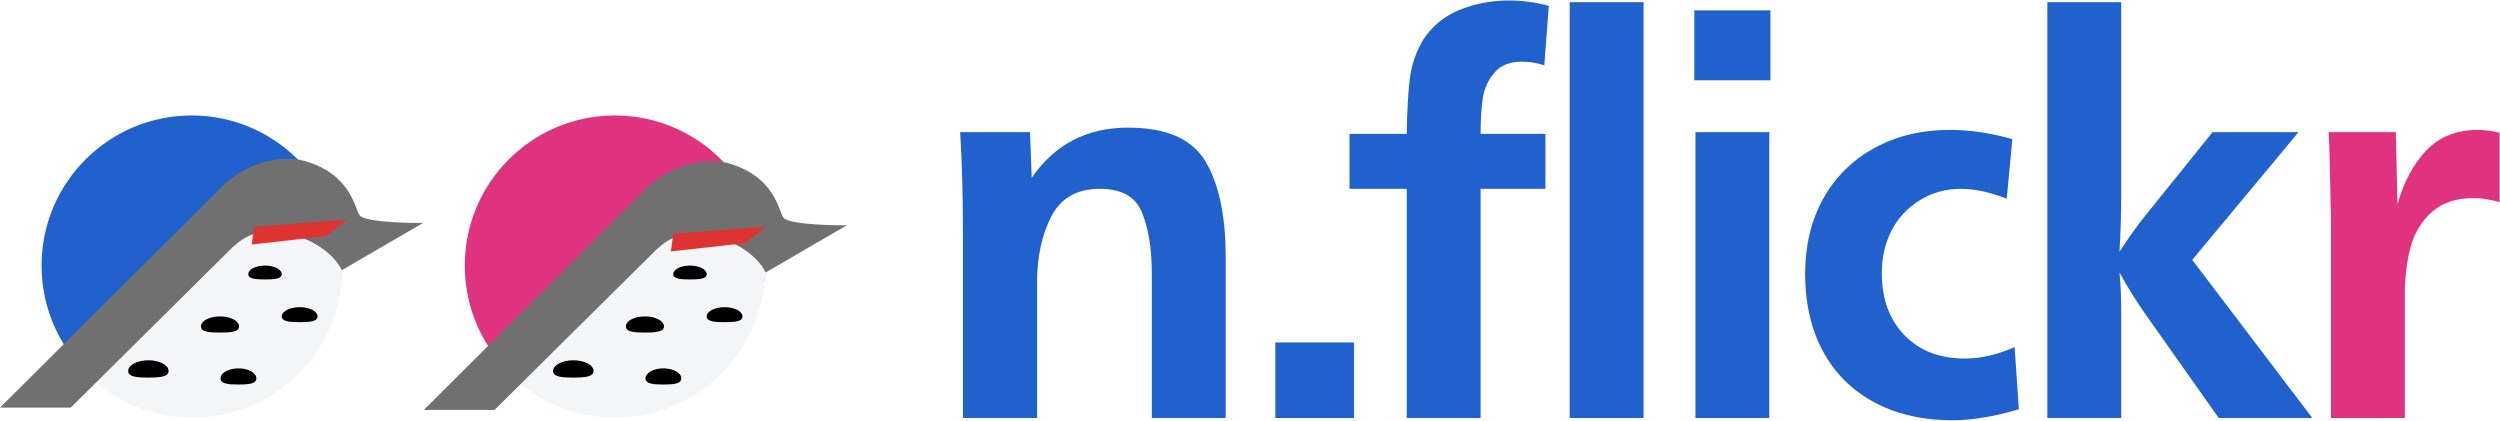
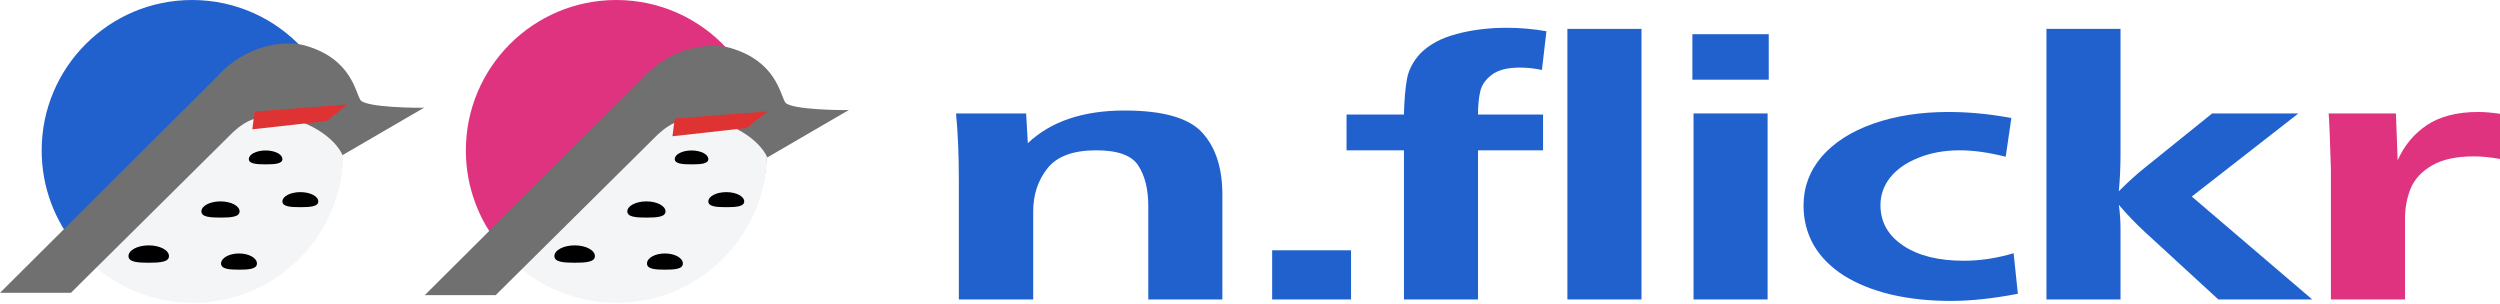
- <svg xmlns="http://www.w3.org/2000/svg" width="2165" height="364" viewBox="0 0 2165 364" fill="none">
-   <path d="M892.018 114.441L893.482 153.992C913.339 125.021 941.171 110.535 976.979 110.535C1010.18 110.535 1032.56 120.382 1044.12 140.076C1055.67 159.607 1061.45 187.114 1061.45 222.596V362H997.486V237.488C997.486 215.516 994.638 197.693 988.941 184.021C983.408 170.35 971.282 163.514 952.564 163.514C932.545 163.514 918.466 171.57 910.328 187.684C902.19 203.634 898.121 222.596 898.121 244.568V362H833.912V204.529C833.912 169.536 833.098 139.507 831.471 114.441H892.018Z" fill="#2061cd" />
-   <path d="M1172.55 296.57V362H1104.44V296.57H1172.55Z" fill="#2061cd" />
-   <path d="M1282.19 362H1218.23V163.514H1168.67V115.906H1218.23C1218.55 95.724 1219.45 79.773 1220.91 68.055C1222.38 56.173 1226.2 45.024 1232.39 34.607C1240.04 22.726 1250.46 14.1 1263.64 8.729C1276.99 3.195 1291.39 0.428 1306.85 0.428C1318.57 0.428 1330.04 1.974 1341.28 5.066L1337.37 56.58C1331.02 54.464 1324.67 53.406 1318.33 53.406C1307.58 53.406 1299.53 56.58 1294.16 62.928C1288.79 69.113 1285.45 76.437 1284.15 84.9C1282.84 93.201 1282.19 103.536 1282.19 115.906H1338.35V163.514H1282.19V362Z" fill="#2061cd" />
-   <path d="M1423.33 362H1359.36V1.893H1423.33V362Z" fill="#2061cd" />
-   <path d="M1532.23 362H1468.27V114.441H1532.23V362ZM1533.21 69.519H1467.29V8.973H1533.21V69.519Z" fill="#2061cd" />
-   <path d="M1744.65 300.477L1748.32 354.432C1726.83 360.779 1707.63 363.953 1690.7 363.953C1671.82 363.953 1654.49 361.105 1638.7 355.408C1622.91 349.549 1609.32 341.085 1597.93 330.018C1586.7 318.95 1578.07 305.522 1572.05 289.734C1566.19 273.784 1563.26 256.206 1563.26 237C1563.26 212.586 1568.47 190.939 1578.88 172.059C1589.46 153.178 1604.27 138.53 1623.32 128.113C1642.52 117.697 1664.17 112.488 1688.26 112.488C1706.16 112.488 1724.31 115.174 1742.7 120.545L1737.82 172.059C1723.17 166.362 1709.99 163.514 1698.27 163.514C1684.92 163.514 1672.96 166.85 1662.38 173.523C1651.8 180.034 1643.66 188.823 1637.96 199.891C1632.43 210.796 1629.66 223.003 1629.66 236.512C1629.66 258.81 1636.17 276.714 1649.2 290.223C1662.22 303.732 1679.71 310.486 1701.69 310.486C1715.68 310.486 1730.01 307.15 1744.65 300.477Z" fill="#2061cd" />
-   <path d="M2002.49 362H1921.43L1857.47 271.424C1849.82 260.519 1842.49 248.719 1835.49 236.023C1836.47 246.44 1836.96 257.264 1836.96 268.494V362H1772.99V1.893H1836.96V168.885C1836.96 185.161 1836.47 201.518 1835.49 217.957C1843.47 205.75 1850.47 195.903 1856.49 188.416L1916.06 114.441H1990.52L1898.48 225.037L2002.49 362Z" fill="#2061cd" />
-   <path d="M2082.58 362H2018.62V188.904C2017.81 147.726 2017.15 122.905 2016.67 114.441H2074.77L2076.24 176.941C2081.77 157.41 2090.15 141.785 2101.38 130.066C2112.78 118.348 2127.59 112.488 2145.82 112.488C2151.35 112.488 2157.62 113.302 2164.62 114.93V174.988C2156.15 172.71 2148.66 171.57 2142.15 171.57C2127.02 171.57 2114.97 175.558 2106.02 183.533C2097.07 191.508 2090.88 201.762 2087.47 214.295C2084.21 226.665 2082.58 240.255 2082.58 255.066V362Z" fill="#df3380" />
-   <path d="M296 230C296 301.797 237.797 360 166 360C126.071 360 90.347 341.999 66.5 313.669C47.467 291.058 36 261.868 36 230C36 158.203 94.203 100 166 100C204.02 100 238.228 116.322 262 142.34C283.118 165.455 296 196.223 296 230Z" fill="#2161CD" />
-   <path d="M296.647 231.66C296.647 303.457 238.444 361.66 166.647 361.66C126.719 361.66 90.994 343.658 67.147 315.329C61.068 321.754 245.156 147.487 262.647 144C283.766 167.115 296.647 197.883 296.647 231.66Z" fill="#F3F5F6" />
-   <path d="M366.5 193L296 234C289.15 219.195 269 206.5 251.142 202.826C225.217 197.493 214 202.826 201.582 213.95L61.254 353H0L186.547 167.23C216 134.5 251.173 135.726 263.95 139.42C304 151 307 180 311.5 186.5C316 193 362.973 193.371 366.5 193Z" fill="#707070" />
-   <path d="M282.392 204.544L300.268 190.247L220.016 196.36L218 211.728L282.392 204.544Z" fill="#df3333" />
-   <path d="M207 282.667C207 287.453 199.613 288 190.5 288C181.387 288 174 287.453 174 282.667C174 277.88 181.387 274 190.5 274C199.613 274 207 277.88 207 282.667Z" fill="black" />
-   <path d="M275 274.048C275 278.492 268.06 279 259.5 279C250.94 279 244 278.492 244 274.048C244 269.603 250.94 266 259.5 266C268.06 266 275 269.603 275 274.048Z" fill="black" />
-   <path d="M244 237.429C244 241.531 237.508 242 229.5 242C221.492 242 215 241.531 215 237.429C215 233.326 221.492 230 229.5 230C237.508 230 244 233.326 244 237.429Z" fill="black" />
-   <path d="M222 327.667C222 332.453 215.06 333 206.5 333C197.94 333 191 332.453 191 327.667C191 322.88 197.94 319 206.5 319C215.06 319 222 322.88 222 327.667Z" fill="black" />
-   <path d="M146 321.286C146 326.414 138.165 327 128.5 327C118.835 327 111 326.414 111 321.286C111 316.157 118.835 312 128.5 312C138.165 312 146 316.157 146 321.286Z" fill="black" />
-   <path d="M662.5 230C662.5 301.797 604.297 360 532.5 360C492.571 360 456.847 341.999 433 313.669C413.967 291.058 402.5 261.868 402.5 230C402.5 158.203 460.703 100 532.5 100C570.52 100 604.728 116.322 628.5 142.34C649.618 165.455 662.5 196.223 662.5 230Z" fill="#DF3380" />
-   <path d="M662.647 231.66C662.647 303.457 604.444 361.66 532.647 361.66C492.719 361.66 456.994 343.658 433.147 315.329C427.068 321.754 611.156 147.487 628.647 144C649.766 167.115 662.647 197.883 662.647 231.66Z" fill="#F3F5F6" />
-   <path d="M733.5 195L663 236C656.15 221.195 636 208.5 618.142 204.826C592.217 199.493 581 204.826 568.582 215.95L428.254 355H367L553.547 169.23C583 136.5 618.173 137.726 630.95 141.42C671 153 674 182 678.5 188.5C683 195 729.973 195.371 733.5 195Z" fill="#707070" />
-   <path d="M575 282.667C575 287.453 567.613 288 558.5 288C549.387 288 542 287.453 542 282.667C542 277.88 549.387 274 558.5 274C567.613 274 575 277.88 575 282.667Z" fill="black" />
-   <path d="M643 274.048C643 278.492 636.06 279 627.5 279C618.94 279 612 278.492 612 274.048C612 269.603 618.94 266 627.5 266C636.06 266 643 269.603 643 274.048Z" fill="black" />
-   <path d="M612 237.429C612 241.531 605.508 242 597.5 242C589.492 242 583 241.531 583 237.429C583 233.326 589.492 230 597.5 230C605.508 230 612 233.326 612 237.429Z" fill="black" />
-   <path d="M590 327.667C590 332.453 583.06 333 574.5 333C565.94 333 559 332.453 559 327.667C559 322.88 565.94 319 574.5 319C583.06 319 590 322.88 590 327.667Z" fill="black" />
-   <path d="M514 321.286C514 326.414 506.165 327 496.5 327C486.835 327 479 326.414 479 321.286C479 316.157 486.835 312 496.5 312C506.165 312 514 316.157 514 321.286Z" fill="black" />
-   <path d="M645.392 210.544L663.268 196.247L583.016 202.36L581 217.728L645.392 210.544Z" fill="#df3333" />
+ <svg xmlns="http://www.w3.org/2000/svg" width="2160" height="262" viewBox="0 0 2160 262" fill="none">
+   <path d="M886.586 98.017L888.052 123.694C907.921 104.886 935.771 95.481 971.601 95.481C1004.83 95.481 1027.22 101.874 1038.78 114.66C1050.35 127.339 1056.13 145.196 1056.13 168.231V258.732H992.122V177.899C992.122 163.635 989.272 152.064 983.572 143.189C978.034 134.313 965.901 129.875 947.171 129.875C927.139 129.875 913.051 135.105 904.908 145.566C896.765 155.921 892.693 168.231 892.693 182.496V258.732H828.443V156.502C828.443 133.785 827.629 114.29 826 98.017H886.586Z" fill="#2061cd" />
+   <path d="M1167.3 216.255V258.732H1099.14V216.255H1167.3Z" fill="#2061cd" />
+   <path d="M1277.01 258.732H1213.01V129.875H1163.41V98.968H1213.01C1213.33 85.866 1214.23 75.511 1215.69 67.903C1217.16 60.19 1220.99 52.952 1227.18 46.189C1234.83 38.476 1245.25 32.876 1258.45 29.389C1271.8 25.796 1286.21 24 1301.69 24C1313.41 24 1324.89 25.004 1336.13 27.011L1332.22 60.454C1325.87 59.08 1319.52 58.394 1313.17 58.394C1302.42 58.394 1294.36 60.454 1288.98 64.575C1283.61 68.59 1280.27 73.345 1278.97 78.84C1277.66 84.228 1277.01 90.938 1277.01 98.968H1333.2V129.875H1277.01V258.732Z" fill="#2061cd" />
+   <path d="M1418.24 258.732H1354.23V24.951H1418.24V258.732Z" fill="#2061cd" />
+   <path d="M1527.21 258.732H1463.21V98.017H1527.21V258.732ZM1528.19 68.854H1462.23V29.547H1528.19V68.854Z" fill="#2061cd" />
+   <path d="M1739.77 218.791L1743.43 253.819C1721.94 257.94 1702.72 260 1685.78 260C1666.89 260 1649.54 258.151 1633.74 254.453C1617.95 250.649 1604.35 245.154 1592.95 237.969C1581.71 230.784 1573.08 222.067 1567.05 211.817C1561.19 201.462 1558.26 190.051 1558.26 177.582C1558.26 161.733 1563.47 147.679 1573.89 135.422C1584.48 123.165 1599.3 113.656 1618.35 106.893C1637.57 100.131 1659.23 96.749 1683.34 96.749C1701.25 96.749 1719.41 98.493 1737.82 101.98L1732.93 135.422C1718.27 131.724 1705.08 129.875 1693.35 129.875C1680 129.875 1668.03 132.041 1657.44 136.373C1646.86 140.6 1638.71 146.306 1633.01 153.491C1627.47 160.57 1624.71 168.495 1624.71 177.265C1624.71 191.741 1631.22 203.364 1644.25 212.134C1657.28 220.904 1674.79 225.289 1696.77 225.289C1710.78 225.289 1725.11 223.123 1739.77 218.791Z" fill="#2061cd" />
+   <path d="M1997.77 258.732H1916.66L1852.65 199.93C1845 192.851 1837.67 185.19 1830.67 176.948C1831.64 183.711 1832.13 190.737 1832.13 198.028V258.732H1768.13V24.951H1832.13V133.362C1832.13 143.928 1831.64 154.548 1830.67 165.22C1838.65 157.295 1845.65 150.902 1851.68 146.042L1911.29 98.017H1985.8L1893.7 169.816L1997.77 258.732Z" fill="#2061cd" />
+   <path d="M2077.92 258.732H2013.91V146.359C2013.1 119.626 2012.44 103.512 2011.96 98.017H2070.1L2071.56 138.592C2077.1 125.913 2085.49 115.769 2096.73 108.161C2108.13 100.553 2122.95 96.749 2141.19 96.749C2146.73 96.749 2153 97.278 2160 98.334V137.324C2151.53 135.845 2144.04 135.105 2137.52 135.105C2122.38 135.105 2110.33 137.694 2101.37 142.872C2092.41 148.049 2086.22 154.706 2082.8 162.842C2079.54 170.873 2077.92 179.696 2077.92 189.311V258.732Z" fill="#df3380" />
+   <path d="M296 130C296 201.797 237.797 260 166 260C126.071 260 90.347 241.999 66.5 213.669C47.467 191.058 36 161.868 36 130C36 58.203 94.203 0 166 0C204.02 0 238.228 16.322 262 42.34C283.118 65.455 296 96.223 296 130Z" fill="#2161CD" />
+   <path d="M296.647 131.66C296.647 203.457 238.444 261.66 166.647 261.66C126.719 261.66 90.994 243.658 67.147 215.329C61.068 221.754 245.156 47.487 262.647 44C283.766 67.115 296.647 97.883 296.647 131.66Z" fill="#F3F5F6" />
+   <path d="M366.5 93L296 134C289.15 119.195 269 106.5 251.142 102.826C225.217 97.493 214 102.826 201.582 113.95L61.254 253H0L186.547 67.23C216 34.5 251.173 35.726 263.95 39.42C304 51 307 80 311.5 86.5C316 93 362.973 93.371 366.5 93Z" fill="#707070" />
+   <path d="M282.392 104.544L300.268 90.248L220.016 96.36L218 111.728L282.392 104.544Z" fill="#df3333" />
+   <path d="M207 182.667C207 187.453 199.613 188 190.5 188C181.387 188 174 187.453 174 182.667C174 177.88 181.387 174 190.5 174C199.613 174 207 177.88 207 182.667Z" fill="black" />
+   <path d="M275 174.048C275 178.492 268.06 179 259.5 179C250.94 179 244 178.492 244 174.048C244 169.603 250.94 166 259.5 166C268.06 166 275 169.603 275 174.048Z" fill="black" />
+   <path d="M244 137.429C244 141.531 237.508 142 229.5 142C221.492 142 215 141.531 215 137.429C215 133.326 221.492 130 229.5 130C237.508 130 244 133.326 244 137.429Z" fill="black" />
+   <path d="M222 227.667C222 232.453 215.06 233 206.5 233C197.94 233 191 232.453 191 227.667C191 222.88 197.94 219 206.5 219C215.06 219 222 222.88 222 227.667Z" fill="black" />
+   <path d="M146 221.286C146 226.414 138.165 227 128.5 227C118.835 227 111 226.414 111 221.286C111 216.157 118.835 212 128.5 212C138.165 212 146 216.157 146 221.286Z" fill="black" />
+   <path d="M662.5 130C662.5 201.797 604.297 260 532.5 260C492.571 260 456.847 241.999 433 213.669C413.967 191.058 402.5 161.868 402.5 130C402.5 58.203 460.703 0 532.5 0C570.52 0 604.728 16.322 628.5 42.34C649.618 65.455 662.5 96.223 662.5 130Z" fill="#DF3380" />
+   <path d="M662.647 131.66C662.647 203.457 604.444 261.66 532.647 261.66C492.719 261.66 456.994 243.658 433.147 215.329C427.068 221.754 611.156 47.487 628.647 44C649.766 67.115 662.647 97.883 662.647 131.66Z" fill="#F3F5F6" />
+   <path d="M733.5 95L663 136C656.15 121.195 636 108.5 618.142 104.826C592.217 99.493 581 104.826 568.582 115.95L428.254 255H367L553.547 69.23C583 36.5 618.173 37.726 630.95 41.42C671 53 674 82 678.5 88.5C683 95 729.973 95.371 733.5 95Z" fill="#707070" />
+   <path d="M575 182.667C575 187.453 567.613 188 558.5 188C549.387 188 542 187.453 542 182.667C542 177.88 549.387 174 558.5 174C567.613 174 575 177.88 575 182.667Z" fill="black" />
+   <path d="M643 174.048C643 178.492 636.06 179 627.5 179C618.94 179 612 178.492 612 174.048C612 169.603 618.94 166 627.5 166C636.06 166 643 169.603 643 174.048Z" fill="black" />
+   <path d="M612 137.429C612 141.531 605.508 142 597.5 142C589.492 142 583 141.531 583 137.429C583 133.326 589.492 130 597.5 130C605.508 130 612 133.326 612 137.429Z" fill="black" />
+   <path d="M590 227.667C590 232.453 583.06 233 574.5 233C565.94 233 559 232.453 559 227.667C559 222.88 565.94 219 574.5 219C583.06 219 590 222.88 590 227.667Z" fill="black" />
+   <path d="M514 221.286C514 226.414 506.165 227 496.5 227C486.835 227 479 226.414 479 221.286C479 216.157 486.835 212 496.5 212C506.165 212 514 216.157 514 221.286Z" fill="black" />
+   <path d="M645.392 110.544L663.268 96.248L583.016 102.36L581 117.728L645.392 110.544Z" fill="#df3333" />
</svg>
